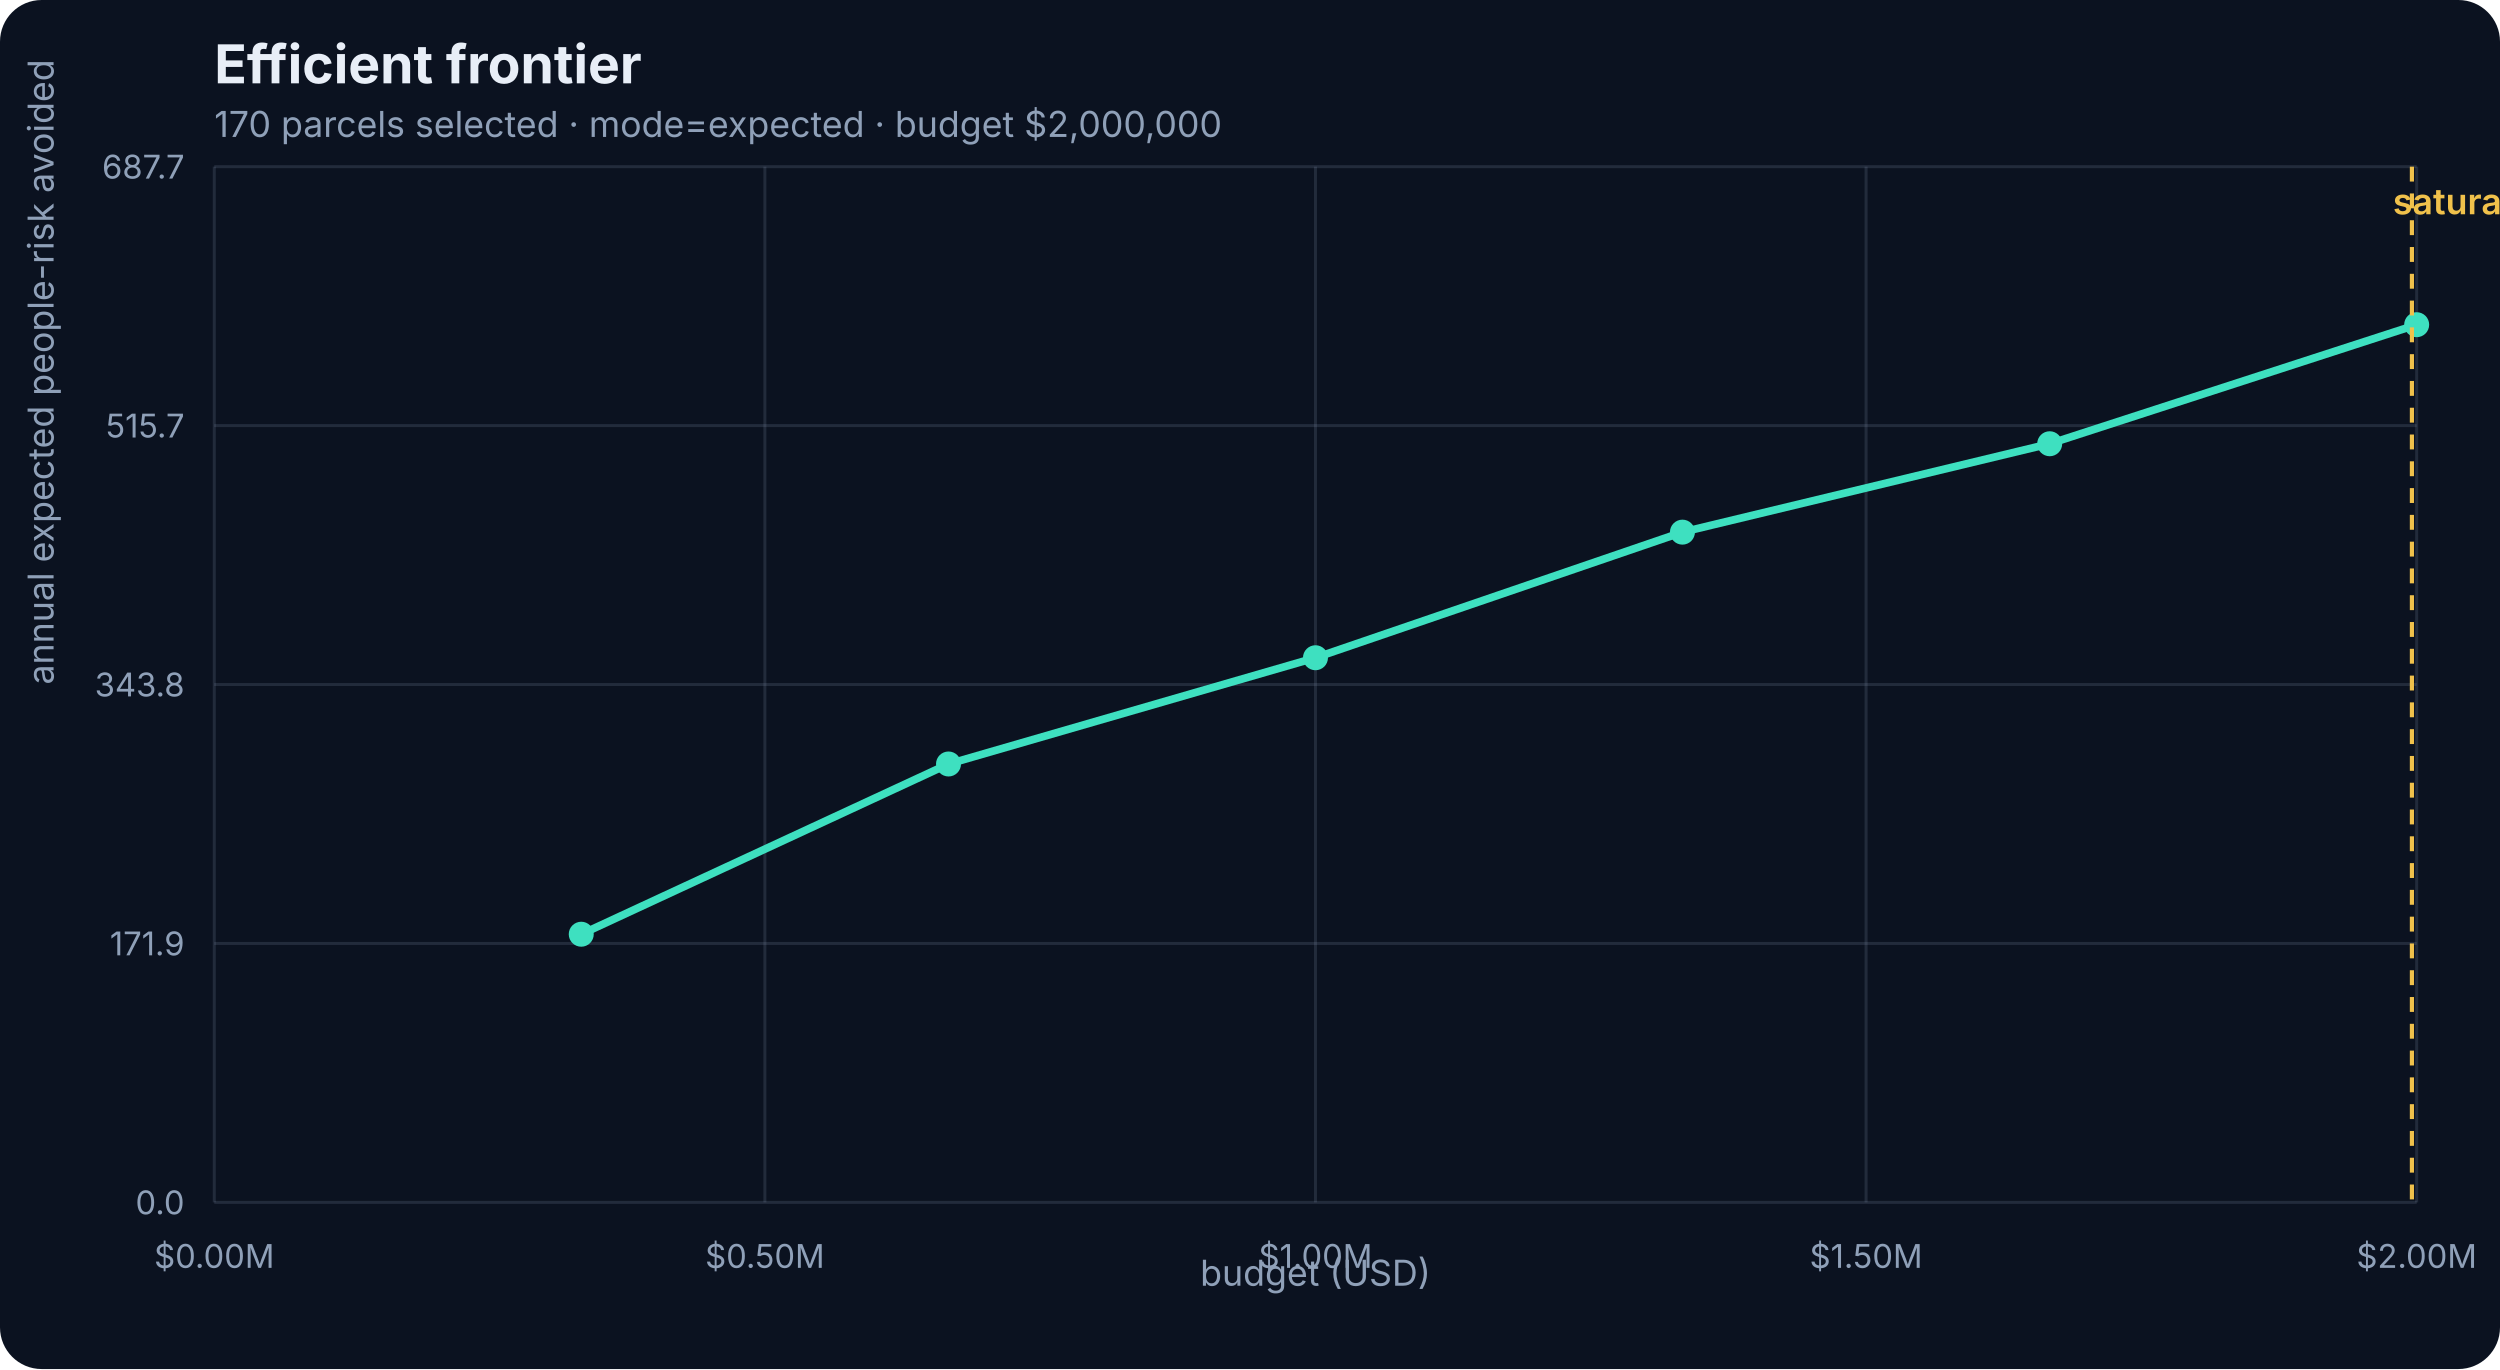
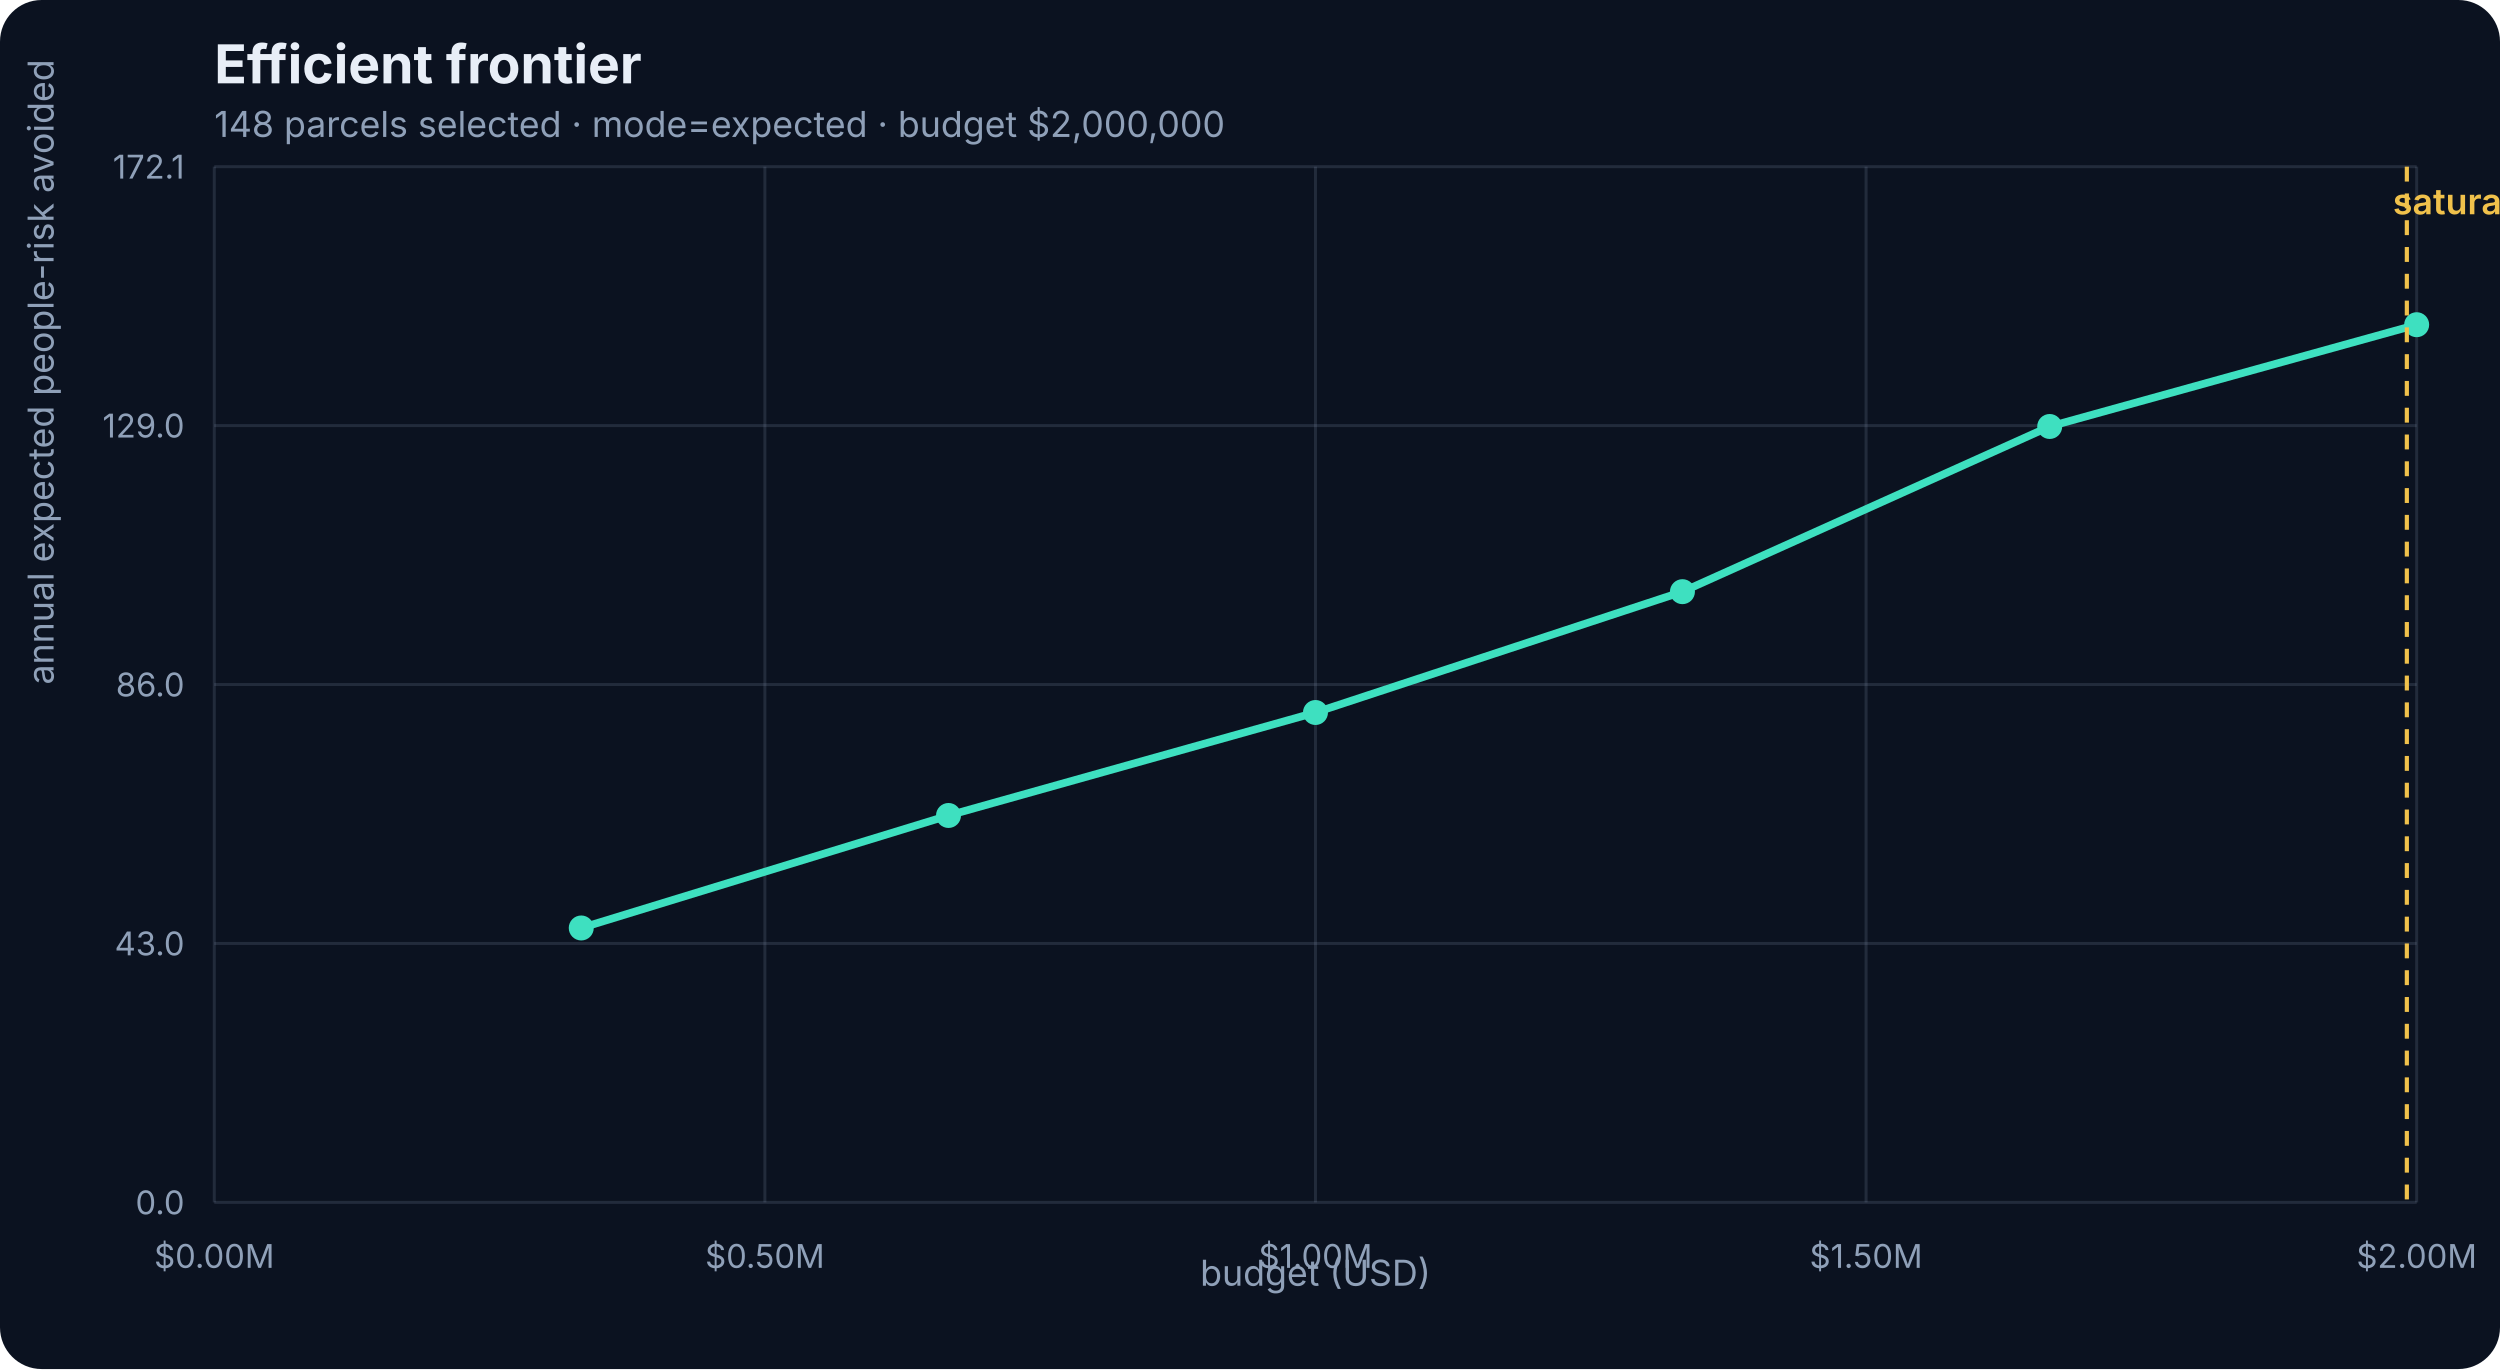
<svg xmlns="http://www.w3.org/2000/svg" width="840" height="460" viewBox="0 0 840 460" role="img" aria-label="Efficient frontier">
  <rect width="840" height="460" rx="14" fill="#0b1220" />
  <text x="72" y="28" fill="#e8eef7" font-family="Inter, Helvetica, Arial, sans-serif" font-size="18" font-weight="700">Efficient frontier</text>
-   <text x="72" y="46" fill="#8fa0b8" font-family="Inter, Helvetica, Arial, sans-serif" font-size="12">170 parcels selected · mode=expected · budget $2,000,000</text>
+   <text x="72" y="46" fill="#8fa0b8" font-family="Inter, Helvetica, Arial, sans-serif" font-size="12">148 parcels selected · mode=expected · budget $2,000,000</text>
  <g>
    <line x1="72.0" y1="56" x2="72.0" y2="404" stroke="rgba(143,160,184,0.18)" />
    <line x1="72" y1="404.0" x2="812" y2="404.0" stroke="rgba(143,160,184,0.18)" />
    <text x="72.0" y="426" text-anchor="middle" fill="#8fa0b8" font-family="Inter, Helvetica, Arial, sans-serif" font-size="11">$0.00M</text>
    <text x="62" y="408.0" text-anchor="end" fill="#8fa0b8" font-family="Inter, Helvetica, Arial, sans-serif" font-size="11">0.0</text>
    <line x1="257.0" y1="56" x2="257.0" y2="404" stroke="rgba(143,160,184,0.18)" />
    <line x1="72" y1="317.0" x2="812" y2="317.0" stroke="rgba(143,160,184,0.18)" />
    <text x="257.0" y="426" text-anchor="middle" fill="#8fa0b8" font-family="Inter, Helvetica, Arial, sans-serif" font-size="11">$0.50M</text>
-     <text x="62" y="321.0" text-anchor="end" fill="#8fa0b8" font-family="Inter, Helvetica, Arial, sans-serif" font-size="11">171.9</text>
+     <text x="62" y="321.0" text-anchor="end" fill="#8fa0b8" font-family="Inter, Helvetica, Arial, sans-serif" font-size="11">43.0</text>
    <line x1="442.0" y1="56" x2="442.0" y2="404" stroke="rgba(143,160,184,0.18)" />
    <line x1="72" y1="230.0" x2="812" y2="230.0" stroke="rgba(143,160,184,0.18)" />
    <text x="442.0" y="426" text-anchor="middle" fill="#8fa0b8" font-family="Inter, Helvetica, Arial, sans-serif" font-size="11">$1.00M</text>
-     <text x="62" y="234.0" text-anchor="end" fill="#8fa0b8" font-family="Inter, Helvetica, Arial, sans-serif" font-size="11">343.8</text>
+     <text x="62" y="234.0" text-anchor="end" fill="#8fa0b8" font-family="Inter, Helvetica, Arial, sans-serif" font-size="11">86.0</text>
    <line x1="627.0" y1="56" x2="627.0" y2="404" stroke="rgba(143,160,184,0.18)" />
    <line x1="72" y1="143.0" x2="812" y2="143.0" stroke="rgba(143,160,184,0.18)" />
    <text x="627.0" y="426" text-anchor="middle" fill="#8fa0b8" font-family="Inter, Helvetica, Arial, sans-serif" font-size="11">$1.50M</text>
-     <text x="62" y="147.0" text-anchor="end" fill="#8fa0b8" font-family="Inter, Helvetica, Arial, sans-serif" font-size="11">515.7</text>
+     <text x="62" y="147.0" text-anchor="end" fill="#8fa0b8" font-family="Inter, Helvetica, Arial, sans-serif" font-size="11">129.0</text>
    <line x1="812.0" y1="56" x2="812.0" y2="404" stroke="rgba(143,160,184,0.18)" />
    <line x1="72" y1="56.0" x2="812" y2="56.0" stroke="rgba(143,160,184,0.18)" />
    <text x="812.0" y="426" text-anchor="middle" fill="#8fa0b8" font-family="Inter, Helvetica, Arial, sans-serif" font-size="11">$2.00M</text>
-     <text x="62" y="60.0" text-anchor="end" fill="#8fa0b8" font-family="Inter, Helvetica, Arial, sans-serif" font-size="11">687.7</text>
+     <text x="62" y="60.0" text-anchor="end" fill="#8fa0b8" font-family="Inter, Helvetica, Arial, sans-serif" font-size="11">172.1</text>
  </g>
-   <polyline points="195.3,313.9 318.7,256.7 442.0,221.0 565.3,178.8 688.7,149.1 812.0,109.1" fill="none" stroke="#3ee0c0" stroke-width="2.6" />
-   <circle cx="195.3" cy="313.9" r="4.2" fill="#3ee0c0" />
-   <circle cx="318.7" cy="256.7" r="4.2" fill="#3ee0c0" />
-   <circle cx="442.0" cy="221.0" r="4.2" fill="#3ee0c0" />
-   <circle cx="565.3" cy="178.8" r="4.2" fill="#3ee0c0" />
-   <circle cx="688.7" cy="149.1" r="4.2" fill="#3ee0c0" />
+   <polyline points="195.3,311.8 318.7,274.0 442.0,239.4 565.3,198.8 688.7,143.3 812.0,109.1" fill="none" stroke="#3ee0c0" stroke-width="2.6" />
+   <circle cx="195.3" cy="311.8" r="4.2" fill="#3ee0c0" />
+   <circle cx="318.7" cy="274.0" r="4.2" fill="#3ee0c0" />
+   <circle cx="442.0" cy="239.4" r="4.2" fill="#3ee0c0" />
+   <circle cx="565.3" cy="198.8" r="4.2" fill="#3ee0c0" />
+   <circle cx="688.7" cy="143.3" r="4.2" fill="#3ee0c0" />
  <circle cx="812.0" cy="109.1" r="4.2" fill="#3ee0c0" />
-   <line x1="810.4" y1="56" x2="810.4" y2="404" stroke="#f0c14b" stroke-dasharray="5 4" stroke-width="1.4" />
-   <text x="804.0" y="72" fill="#f0c14b" font-family="Inter, Helvetica, Arial, sans-serif" font-size="12" font-weight="600">saturates at $1,995,760</text>
+   <line x1="808.7" y1="56" x2="808.7" y2="404" stroke="#f0c14b" stroke-dasharray="5 4" stroke-width="1.4" />
+   <text x="804.0" y="72" fill="#f0c14b" font-family="Inter, Helvetica, Arial, sans-serif" font-size="12" font-weight="600">saturates at $1,991,020</text>
  <text x="442.0" y="432" text-anchor="middle" fill="#8fa0b8" font-family="Inter, Helvetica, Arial, sans-serif" font-size="12">budget (USD)</text>
  <text x="18" y="230.0" fill="#8fa0b8" font-family="Inter, Helvetica, Arial, sans-serif" font-size="12" transform="rotate(-90 18 230.0)">annual expected people-risk avoided</text>
</svg>
